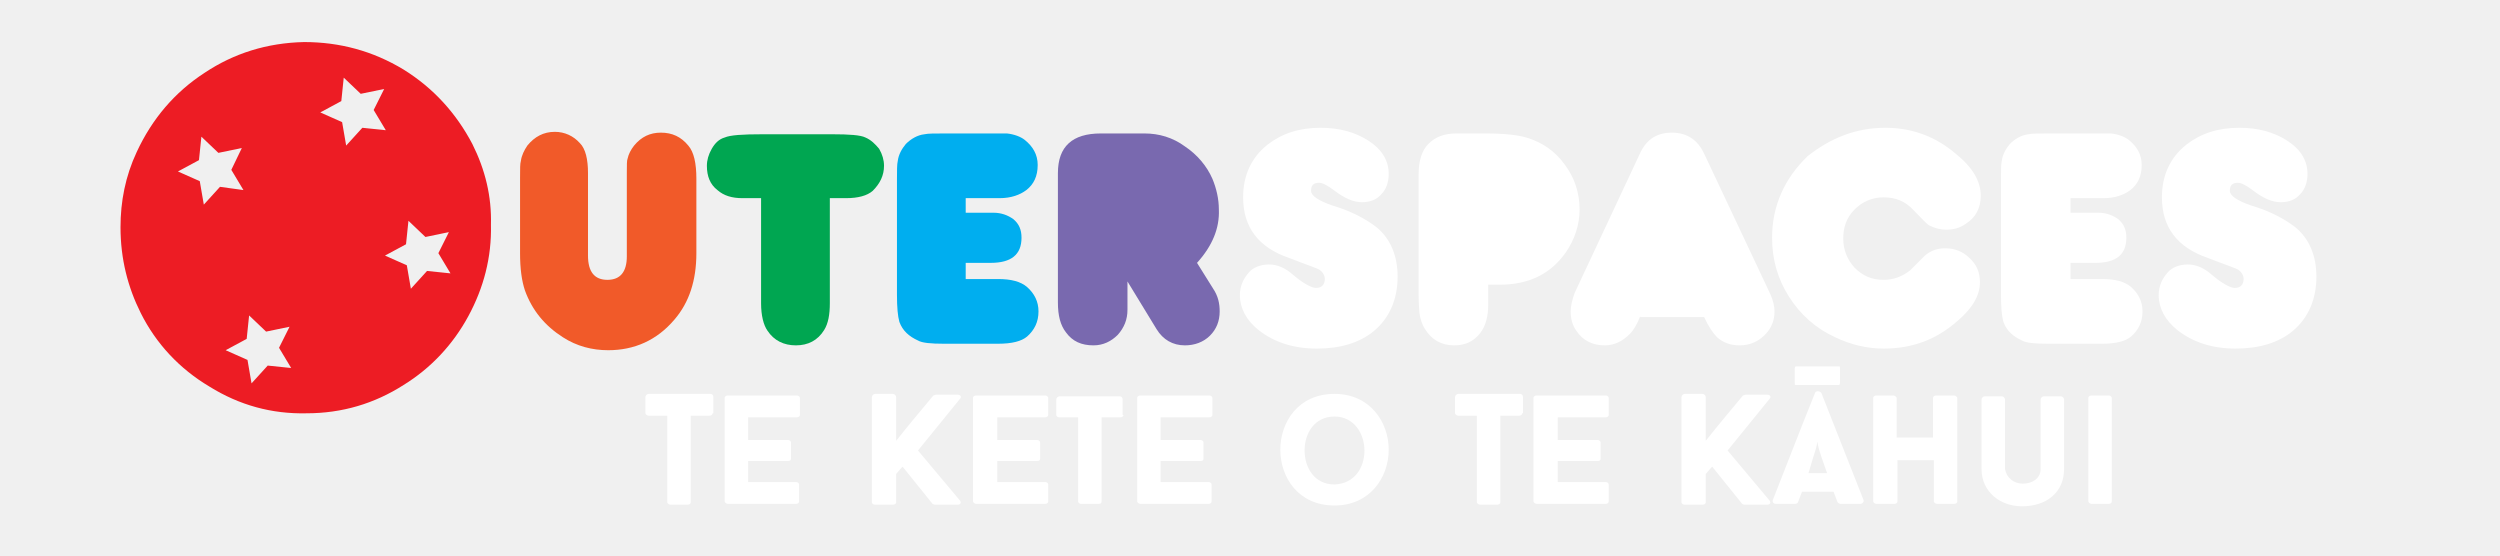
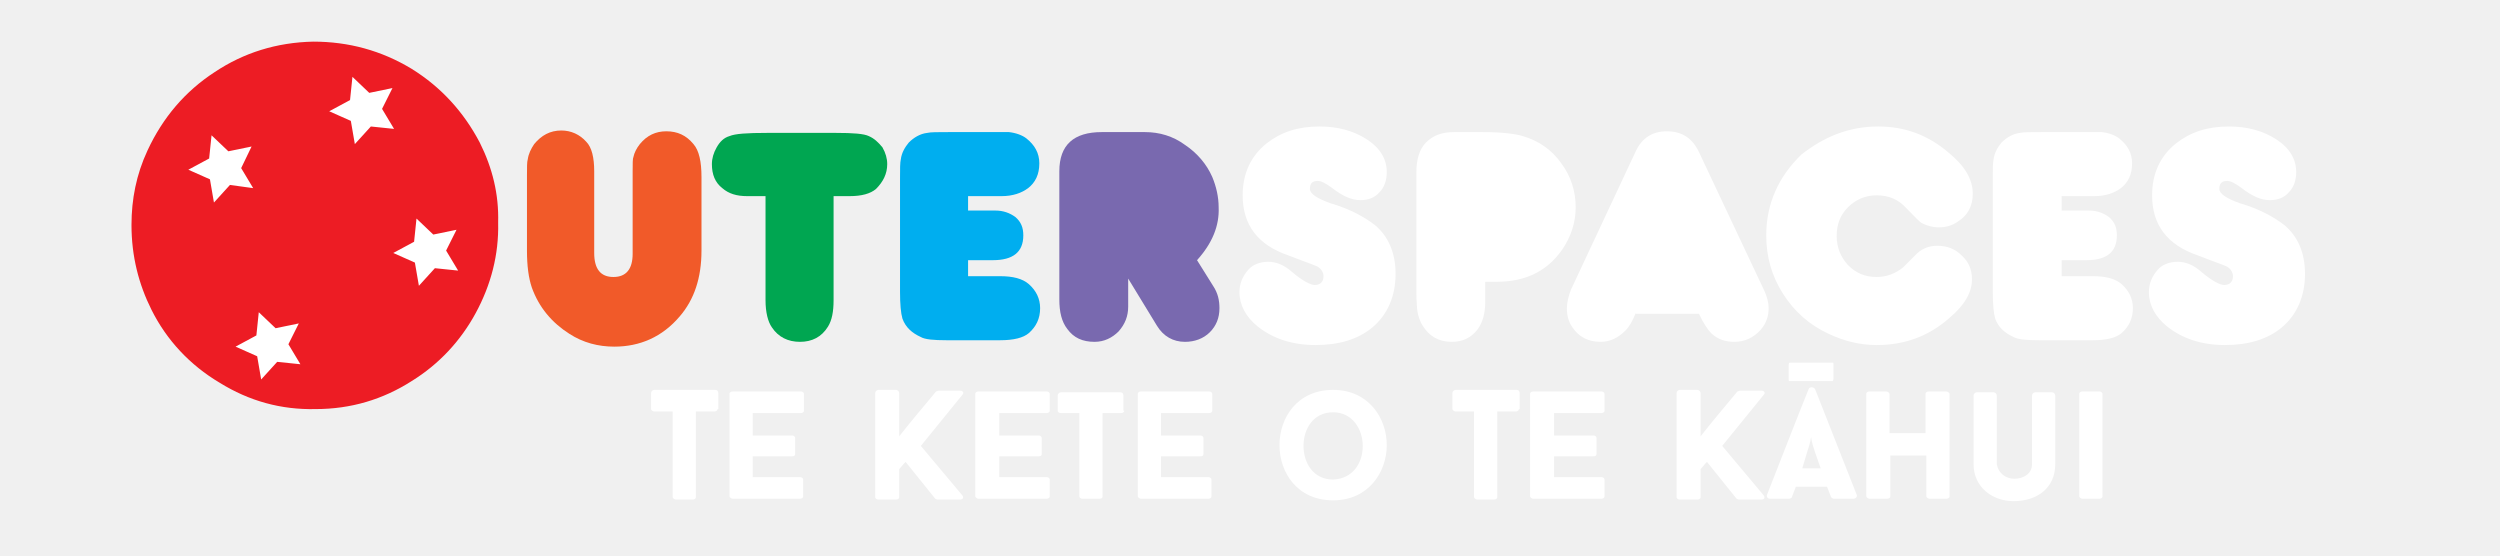
- <svg xmlns="http://www.w3.org/2000/svg" version="1.1" id="Layer_1" x="0px" y="0px" viewBox="0 0 309.1 68.7" style="enable-background:new 0 0 309.1 68.7;" xml:space="preserve">
-   <style type="text/css">
- 	.st0{opacity:0.99;fill:#FFFFFF;}
- 	.st1{fill:#FFFFFF;}
- 	.st2{fill:#F7941D;}
- 	.st3{fill:#00A651;}
- 	.st4{fill:#00AEEF;}
- 	.st5{fill:#7F53A2;}
- 	.st6{fill:#2E3192;}
- 	.st7{fill:#662D91;}
- 	.st8{fill:#F15A29;}
- 	.st9{fill:#7969AF;}
- 	.st10{fill:#ED1C24;}
- 	.st11{fill:#FFF200;}
- </style>
-   <path class="st8" d="M72.7,21.4v10.2c0,2,0.8,3,2.4,3c1.6,0,2.4-1,2.4-2.9V21.4c0-1,0-1.6,0.1-1.8c0.1-0.5,0.4-1.1,0.8-1.6  c0.9-1.1,2-1.6,3.3-1.6c1.4,0,2.5,0.5,3.4,1.6c0.7,0.8,1,2.2,1,4.1v9.2c0,3.4-0.9,6.1-2.7,8.2c-2.2,2.6-5,3.8-8.2,3.8  c-2,0-3.9-0.5-5.6-1.6c-2.2-1.4-3.8-3.3-4.7-5.8c-0.4-1.2-0.6-2.7-0.6-4.6V22c0-1.1,0-1.8,0.1-2.1c0.1-0.7,0.4-1.3,0.8-1.9  c0.9-1.1,2-1.7,3.4-1.7c1.2,0,2.3,0.5,3.1,1.4C72.4,18.4,72.7,19.7,72.7,21.4z" />
-   <path class="st3" d="M94.1,24.5h-2.3c-1.3,0-2.3-0.3-3.1-1c-0.9-0.7-1.3-1.7-1.3-3c0-0.7,0.2-1.4,0.6-2.1c0.4-0.7,0.9-1.2,1.6-1.4  c0.7-0.3,2.2-0.4,4.7-0.4h8.6c2.1,0,3.5,0.1,4.1,0.4c0.7,0.3,1.2,0.8,1.7,1.4c0.4,0.7,0.6,1.4,0.6,2.1c0,1.2-0.5,2.2-1.4,3.1  c-0.7,0.6-1.8,0.9-3.3,0.9h-2v13c0,1.4-0.2,2.5-0.7,3.3c-0.8,1.3-2,1.9-3.5,1.9c-1.5,0-2.7-0.6-3.5-1.8c-0.5-0.7-0.8-1.9-0.8-3.4  V24.5z" />
-   <path class="st4" d="M119.5,34.5h3.9c1.6,0,2.8,0.3,3.6,1c0.9,0.8,1.4,1.8,1.4,3c0,1.3-0.5,2.3-1.4,3.1c-0.7,0.6-1.9,0.9-3.6,0.9  h-6.7c-1.6,0-2.7-0.1-3.2-0.4c-1.1-0.5-1.9-1.2-2.3-2.3c-0.2-0.7-0.3-1.8-0.3-3.4V22.3c0-1.2,0-2,0.1-2.4c0.1-0.8,0.5-1.5,1-2.1  c0.6-0.6,1.4-1.1,2.3-1.2c0.4-0.1,1.3-0.1,2.7-0.1h5.1c1.4,0,2.2,0,2.4,0c0.9,0.1,1.7,0.4,2.2,0.8c1,0.8,1.6,1.8,1.6,3.1  c0,1.4-0.5,2.4-1.4,3.1c-0.8,0.6-1.9,1-3.3,1h-4.2v1.8h3.4c1,0,1.8,0.3,2.5,0.8c0.7,0.6,1,1.3,1,2.3c0,2.1-1.3,3.1-3.8,3.1h-3.1  V34.5z" />
-   <path class="st9" d="M148,32.5l2,3.2c0.6,0.9,0.8,1.8,0.8,2.8c0,1.2-0.4,2.2-1.2,3c-0.8,0.8-1.9,1.2-3.1,1.2c-1.5,0-2.7-0.7-3.5-2  l-3.6-5.9v3.5c0,1.2-0.4,2.2-1.2,3.1c-0.8,0.8-1.8,1.3-3,1.3c-1.5,0-2.6-0.5-3.4-1.6c-0.7-0.9-1-2.1-1-3.7v-16  c0-3.3,1.8-4.9,5.3-4.9h5.4c1.8,0,3.5,0.5,5,1.6c1.5,1,2.7,2.4,3.4,4c0.5,1.2,0.8,2.5,0.8,3.8C150.8,28.2,149.9,30.4,148,32.5z" />
-   <path class="st1" d="M156.9,32.7c1,0,2,0.4,3,1.3c1.3,1.1,2.3,1.6,2.8,1.6c0.7,0,1.1-0.4,1.1-1.1c0-0.4-0.2-0.8-0.6-1.1  c-0.2-0.2-1.5-0.6-3.8-1.5c-3.8-1.3-5.7-3.8-5.7-7.5c0-2.7,1-4.9,3-6.5c1.8-1.4,3.9-2.1,6.6-2.1c2.2,0,4.2,0.5,5.9,1.6  c1.7,1.1,2.5,2.5,2.5,4.1c0,1-0.3,1.9-0.9,2.5c-0.6,0.7-1.4,1-2.4,1c-1.1,0-2.2-0.5-3.5-1.5c-0.8-0.6-1.4-0.9-1.8-0.9  c-0.7,0-1,0.3-1,1c0,0.6,0.9,1.2,2.6,1.8c2.4,0.7,4.2,1.7,5.5,2.7c1.7,1.4,2.6,3.5,2.6,6.1c0,2.8-1,5.1-2.9,6.7  c-1.8,1.5-4.2,2.2-7.1,2.2c-2.9,0-5.3-0.8-7.2-2.3c-1.5-1.2-2.3-2.7-2.3-4.3c0-1.1,0.4-2,1.1-2.8C154.9,33.1,155.8,32.7,156.9,32.7z  " />
-   <path class="st1" d="M184,35.2v2.5c0,1.4-0.3,2.6-1,3.5c-0.8,1-1.8,1.5-3.2,1.5c-1.6,0-2.8-0.7-3.6-2c-0.4-0.6-0.6-1.3-0.7-2  c0-0.3-0.1-1-0.1-2.1V21.5c0-1.6,0.4-2.9,1.2-3.7c0.9-0.9,2-1.3,3.5-1.3h3.6c2.3,0,4,0.2,5,0.5c2,0.6,3.6,1.7,4.8,3.4  c1.2,1.6,1.8,3.5,1.8,5.5c0,1.9-0.6,3.7-1.7,5.3c-1.9,2.7-4.6,4-8.2,4H184z" />
-   <path class="st1" d="M202.8,39.1c-0.4,1-0.8,1.7-1.3,2.2c-0.9,0.9-1.9,1.4-3.1,1.4c-1.5,0-2.7-0.6-3.5-1.8c-0.5-0.7-0.7-1.5-0.7-2.4  c0-0.7,0.2-1.5,0.5-2.3l8.1-17.3c0.8-1.7,2.1-2.5,3.9-2.5c1.9,0,3.2,0.9,4,2.6l8.2,17.4c0.3,0.7,0.5,1.4,0.5,2.1c0,1-0.3,1.9-1,2.7  c-0.9,1-2,1.5-3.3,1.5c-1.1,0-2-0.3-2.8-1c-0.5-0.5-1.1-1.4-1.6-2.5H202.8z" />
-   <path class="st1" d="M233.1,15.8c3.2,0,6.1,1,8.7,3.2c2.1,1.7,3.1,3.4,3.1,5.2c0,1.5-0.6,2.7-1.9,3.5c-0.7,0.5-1.5,0.7-2.4,0.7  c-0.7,0-1.4-0.2-2-0.5c-0.3-0.1-0.9-0.8-2-1.9c-1-1.1-2.2-1.6-3.7-1.6c-1.4,0-2.6,0.5-3.6,1.5c-1,1-1.4,2.2-1.4,3.6  c0,1.4,0.5,2.6,1.4,3.6c1,1,2.1,1.5,3.6,1.5c1.2,0,2.3-0.4,3.3-1.2c0.6-0.6,1.2-1.2,1.8-1.8c0.7-0.6,1.5-0.9,2.5-0.9  c1.2,0,2.2,0.4,3,1.2c0.9,0.8,1.3,1.8,1.3,3c0,1.6-0.9,3.2-2.8,4.8c-2.6,2.3-5.6,3.4-9.1,3.4c-2.1,0-4.1-0.5-6-1.4  c-2.4-1.1-4.3-2.8-5.7-5c-1.4-2.2-2.1-4.6-2.1-7.3c0-3.9,1.5-7.3,4.4-10.1C226.3,17.1,229.4,15.8,233.1,15.8z" />
-   <path class="st1" d="M256,34.5h3.9c1.6,0,2.8,0.3,3.6,1c0.9,0.8,1.4,1.8,1.4,3c0,1.3-0.5,2.3-1.4,3.1c-0.7,0.6-1.9,0.9-3.6,0.9h-6.7  c-1.6,0-2.7-0.1-3.2-0.4c-1.1-0.5-1.9-1.2-2.3-2.3c-0.2-0.7-0.3-1.8-0.3-3.4V22.3c0-1.2,0-2,0.1-2.4c0.1-0.8,0.5-1.5,1-2.1  c0.6-0.6,1.4-1.1,2.3-1.2c0.4-0.1,1.3-0.1,2.7-0.1h5.1c1.4,0,2.2,0,2.4,0c0.9,0.1,1.7,0.4,2.2,0.8c1,0.8,1.6,1.8,1.6,3.1  c0,1.4-0.5,2.4-1.4,3.1c-0.8,0.6-1.9,1-3.3,1H256v1.8h3.4c1,0,1.8,0.3,2.5,0.8c0.7,0.6,1,1.3,1,2.3c0,2.1-1.3,3.1-3.8,3.1H256V34.5z  " />
-   <path class="st1" d="M270.5,32.7c1,0,2,0.4,3,1.3c1.3,1.1,2.3,1.6,2.8,1.6c0.7,0,1.1-0.4,1.1-1.1c0-0.4-0.2-0.8-0.6-1.1  c-0.2-0.2-1.5-0.6-3.8-1.5c-3.8-1.3-5.7-3.8-5.7-7.5c0-2.7,1-4.9,3-6.5c1.8-1.4,3.9-2.1,6.6-2.1c2.2,0,4.2,0.5,5.9,1.6  c1.7,1.1,2.5,2.5,2.5,4.1c0,1-0.3,1.9-0.9,2.5c-0.6,0.7-1.4,1-2.4,1c-1.1,0-2.2-0.5-3.5-1.5c-0.8-0.6-1.4-0.9-1.8-0.9  c-0.7,0-1,0.3-1,1c0,0.6,0.9,1.2,2.6,1.8c2.4,0.7,4.2,1.7,5.5,2.7c1.7,1.4,2.6,3.5,2.6,6.1c0,2.8-1,5.1-2.9,6.7  c-1.8,1.5-4.2,2.2-7.1,2.2c-2.9,0-5.3-0.8-7.2-2.3c-1.5-1.2-2.3-2.7-2.3-4.3c0-1.1,0.4-2,1.1-2.8C268.5,33.1,269.4,32.7,270.5,32.7z  " />
-   <path class="st10" d="M58.4,17.8c-2-3.8-4.8-6.9-8.5-9.2C46.1,6.3,42,5.2,37.6,5.2C33,5.3,28.9,6.6,25.3,9c-3.7,2.4-6.5,5.7-8.4,9.8  c-1.4,3-2,6.1-2,9.3c0,3.9,0.9,7.4,2.5,10.6c1.9,3.8,4.8,6.9,8.5,9.1c3.7,2.3,7.7,3.4,12,3.3c4.4,0,8.4-1.2,12-3.5  c3.4-2.1,6.1-5,8-8.5c1.9-3.5,2.9-7.3,2.8-11.3C60.8,24.3,60,21,58.4,17.8z M25.2,25.3l-0.5-2.9L22,21.2l2.6-1.4l0.3-2.9l2.1,2  l2.9-0.6L28.6,21l1.5,2.5l-2.9-0.4L25.2,25.3z M33.1,45.2l-2,2.2l-0.5-2.9l-2.7-1.2l2.6-1.4l0.3-2.9l2.1,2l2.9-0.6l-1.3,2.6l1.5,2.5  L33.1,45.2z M44.8,15.8l-2,2.2l-0.5-2.9l-2.7-1.2l2.6-1.4l0.3-2.9l2.1,2l2.9-0.6l-1.3,2.6l1.5,2.5L44.8,15.8z M52.8,33.5l-2,2.2  l-0.5-2.9l-2.7-1.2l2.6-1.4l0.3-2.9l2.1,2l2.9-0.6l-1.3,2.6l1.5,2.5L52.8,33.5z" />
-   <g>
-     <g>
-       <path class="st1" d="M88.1,51.1c0,0.2-0.2,0.3-0.4,0.3h-2.3v10.7c0,0.2-0.2,0.3-0.4,0.3h-2.1c-0.2,0-0.4-0.2-0.4-0.3V51.4h-2.3    c-0.2,0-0.4-0.2-0.4-0.3v-2c0-0.2,0.2-0.4,0.4-0.4h7.6c0.3,0,0.4,0.2,0.4,0.4V51.1z" />
-       <path class="st1" d="M92.5,51.7v2.7h4.9c0.3,0,0.4,0.2,0.4,0.3v2c0,0.2-0.1,0.3-0.4,0.3h-4.9v2.6h5.9c0.3,0,0.4,0.2,0.4,0.3v2.1    c0,0.2-0.2,0.3-0.4,0.3H90c-0.2,0-0.4-0.2-0.4-0.3V49.2c0-0.2,0.2-0.3,0.4-0.3h8.5c0.3,0,0.4,0.2,0.4,0.3v2.1    c0,0.2-0.2,0.3-0.4,0.3H92.5z" />
-       <path class="st1" d="M113.5,55.7l5.2,6.2c0.2,0.3,0,0.5-0.3,0.5h-2.8c-0.1,0-0.3-0.1-0.3-0.1l-3.7-4.6l-0.2,0.2v0    c-0.2,0.2-0.4,0.5-0.6,0.7v3.5c0,0.2-0.2,0.3-0.4,0.3h-2.2c-0.3,0-0.4-0.2-0.4-0.3v-13c0-0.2,0.2-0.4,0.4-0.4h2.2    c0.2,0,0.4,0.2,0.4,0.4v5.4c1.5-1.9,3.1-3.8,4.6-5.6c0,0,0.3-0.1,0.3-0.1h2.7c0.4,0,0.5,0.3,0.3,0.5L113.5,55.7z" />
-       <path class="st1" d="M123.3,51.7v2.7h4.9c0.3,0,0.4,0.2,0.4,0.3v2c0,0.2-0.1,0.3-0.4,0.3h-4.9v2.6h5.9c0.3,0,0.4,0.2,0.4,0.3v2.1    c0,0.2-0.2,0.3-0.4,0.3h-8.5c-0.2,0-0.4-0.2-0.4-0.3V49.2c0-0.2,0.2-0.3,0.4-0.3h8.5c0.3,0,0.4,0.2,0.4,0.3v2.1    c0,0.2-0.2,0.3-0.4,0.3H123.3z" />
-       <path class="st1" d="M138.9,51.3c0,0.2-0.2,0.3-0.4,0.3h-2.3v10.4c0,0.2-0.1,0.3-0.4,0.3h-2.1c-0.3,0-0.4-0.2-0.4-0.3V51.6h-2.3    c-0.2,0-0.4-0.1-0.4-0.3v-1.9c0-0.2,0.2-0.4,0.4-0.4h7.4c0.3,0,0.4,0.2,0.4,0.4V51.3z" />
-       <path class="st1" d="M143.5,51.7v2.7h4.9c0.3,0,0.4,0.2,0.4,0.3v2c0,0.2-0.1,0.3-0.4,0.3h-4.9v2.6h5.9c0.3,0,0.4,0.2,0.4,0.3v2.1    c0,0.2-0.2,0.3-0.4,0.3H141c-0.2,0-0.4-0.2-0.4-0.3V49.2c0-0.2,0.2-0.3,0.4-0.3h8.5c0.3,0,0.4,0.2,0.4,0.3v2.1    c0,0.2-0.2,0.3-0.4,0.3H143.5z" />
-       <path class="st1" d="M171.7,55.6c0,3.4-2.3,6.9-6.7,6.9c-4.5,0-6.7-3.5-6.7-6.9s2.2-6.9,6.7-6.9C169.4,48.7,171.7,52.2,171.7,55.6    z M168.7,55.7c0-2.1-1.3-4.2-3.7-4.2c-2.5,0-3.7,2.1-3.7,4.2c0,2.1,1.2,4.2,3.7,4.2C167.5,59.8,168.7,57.8,168.7,55.7z" />
-       <path class="st1" d="M188.2,51.1c0,0.2-0.2,0.3-0.4,0.3h-2.3v10.7c0,0.2-0.2,0.3-0.4,0.3h-2.1c-0.2,0-0.4-0.2-0.4-0.3V51.4h-2.3    c-0.2,0-0.4-0.2-0.4-0.3v-2c0-0.2,0.2-0.4,0.4-0.4h7.6c0.3,0,0.4,0.2,0.4,0.4V51.1z" />
-       <path class="st1" d="M192.6,51.7v2.7h4.9c0.3,0,0.4,0.2,0.4,0.3v2c0,0.2-0.1,0.3-0.4,0.3h-4.9v2.6h5.9c0.3,0,0.4,0.2,0.4,0.3v2.1    c0,0.2-0.2,0.3-0.4,0.3h-8.5c-0.2,0-0.4-0.2-0.4-0.3V49.2c0-0.2,0.2-0.3,0.4-0.3h8.5c0.3,0,0.4,0.2,0.4,0.3v2.1    c0,0.2-0.2,0.3-0.4,0.3H192.6z" />
-       <path class="st1" d="M213.6,55.7l5.2,6.2c0.2,0.3,0,0.5-0.3,0.5h-2.8c-0.1,0-0.3-0.1-0.3-0.1l-3.7-4.6l-0.2,0.2v0    c-0.2,0.2-0.4,0.5-0.6,0.7v3.5c0,0.2-0.2,0.3-0.4,0.3h-2.2c-0.3,0-0.4-0.2-0.4-0.3v-13c0-0.2,0.2-0.4,0.4-0.4h2.2    c0.2,0,0.4,0.2,0.4,0.4v5.4c1.5-1.9,3.1-3.8,4.6-5.6c0,0,0.3-0.1,0.3-0.1h2.7c0.4,0,0.5,0.3,0.3,0.5L213.6,55.7z" />
-       <path class="st1" d="M226.7,60.8h-3.9l-0.5,1.3v0c0,0.1-0.2,0.2-0.4,0.2h-2.3c-0.3,0-0.5-0.2-0.4-0.5c1.7-4.3,3.5-9,5.2-13.2    c0.1-0.3,0.6-0.3,0.8,0l5.2,13.2c0.1,0.2-0.1,0.5-0.4,0.5h-2.4c-0.2,0-0.3-0.1-0.4-0.2v0L226.7,60.8z M223.6,58.5h2.3l-0.7-2    c-0.2-0.6-0.4-1.2-0.5-1.9c-0.1,0.7-0.3,1.3-0.5,1.9L223.6,58.5z" />
-       <path class="st1" d="M241.6,48.9c0.2,0,0.4,0.2,0.4,0.3v12.8c0,0.2-0.2,0.3-0.4,0.3h-2.1c-0.2,0-0.4-0.2-0.4-0.3v-5.1h-4.5v5.1    c0,0.2-0.2,0.3-0.4,0.3H232c-0.2,0-0.4-0.2-0.4-0.3V49.2c0-0.2,0.2-0.3,0.4-0.3h2.1c0.2,0,0.4,0.2,0.4,0.3v4.9h4.5v-4.9    c0-0.2,0.2-0.3,0.4-0.3H241.6z" />
-       <path class="st1" d="M245,58v-8.6c0-0.2,0.2-0.4,0.4-0.4h2.1c0.2,0,0.4,0.2,0.4,0.4v8.6c0.2,1.1,1.1,1.8,2.2,1.8    c1.1,0,2.2-0.6,2.2-1.8v-8.6c0-0.2,0.2-0.4,0.4-0.4h2.1c0.2,0,0.4,0.2,0.4,0.4V58c0,2.9-2.2,4.6-5.2,4.6    C247.3,62.6,245,60.8,245,58z" />
-       <path class="st1" d="M258.2,49.2c0-0.2,0.2-0.3,0.4-0.3h2.1c0.3,0,0.4,0.2,0.4,0.3v12.8c0,0.2-0.2,0.3-0.4,0.3h-2.1    c-0.2,0-0.4-0.2-0.4-0.3V49.2z" />
+ <svg xmlns="http://www.w3.org/2000/svg" style="isolation:isolate" viewBox="0 0 309.1 68.7" width="309.1" height="68.7">
+   <path d=" M 18.257 27.73 C 18.257 16.37 27.569 7.147 39.038 7.147 C 50.508 7.147 59.819 16.37 59.819 27.73 C 59.819 39.09 50.508 48.313 39.038 48.313 C 27.569 48.313 18.257 39.09 18.257 27.73 Z " fill="rgb(255,255,255)" />
+   <path d=" M 73.468 21.182 L 73.468 31.278 C 73.468 33.258 74.26 34.247 75.844 34.247 C 77.428 34.247 78.22 33.258 78.22 31.377 L 78.22 21.182 C 78.22 20.192 78.22 19.598 78.319 19.4 C 78.418 18.905 78.714 18.311 79.11 17.817 C 80.001 16.728 81.09 16.233 82.377 16.233 C 83.762 16.233 84.851 16.728 85.742 17.817 C 86.435 18.608 86.732 19.994 86.732 21.875 L 86.732 30.981 C 86.732 34.346 85.841 37.019 84.059 39.098 C 81.882 41.671 79.11 42.859 75.943 42.859 C 73.963 42.859 72.083 42.364 70.4 41.275 C 68.222 39.889 66.639 38.009 65.748 35.534 C 65.352 34.346 65.154 32.862 65.154 30.981 L 65.154 21.776 C 65.154 20.687 65.154 19.994 65.253 19.697 C 65.352 19.004 65.649 18.41 66.045 17.817 C 66.936 16.728 68.024 16.134 69.41 16.134 C 70.598 16.134 71.687 16.629 72.479 17.52 C 73.172 18.213 73.468 19.499 73.468 21.182 Z " fill="rgb(241,90,41)" />
+   <path d=" M 94.65 24.25 L 92.374 24.25 C 91.087 24.25 90.097 23.953 89.305 23.261 C 88.415 22.568 88.019 21.578 88.019 20.291 C 88.019 19.598 88.217 18.905 88.613 18.213 C 89.008 17.52 89.503 17.025 90.196 16.827 C 90.889 16.53 92.374 16.431 94.848 16.431 L 103.361 16.431 C 105.439 16.431 106.825 16.53 107.419 16.827 C 108.112 17.124 108.607 17.619 109.102 18.213 C 109.498 18.905 109.696 19.598 109.696 20.291 C 109.696 21.479 109.201 22.469 108.31 23.36 C 107.617 23.953 106.528 24.25 105.043 24.25 L 103.064 24.25 L 103.064 37.118 C 103.064 38.504 102.866 39.592 102.371 40.384 C 101.579 41.671 100.391 42.265 98.907 42.265 C 97.422 42.265 96.234 41.671 95.442 40.483 C 94.947 39.79 94.65 38.603 94.65 37.118 L 94.65 24.25 L 94.65 24.25 Z " fill="rgb(0,166,81)" />
+   <path d=" M 119.792 34.148 L 123.652 34.148 C 125.236 34.148 126.423 34.445 127.215 35.138 C 128.106 35.93 128.601 36.92 128.601 38.108 C 128.601 39.394 128.106 40.384 127.215 41.176 C 126.522 41.77 125.335 42.067 123.652 42.067 L 117.02 42.067 C 115.436 42.067 114.348 41.968 113.853 41.671 C 112.764 41.176 111.972 40.483 111.576 39.394 C 111.378 38.702 111.279 37.613 111.279 36.029 L 111.279 22.073 C 111.279 20.885 111.279 20.093 111.378 19.697 C 111.477 18.905 111.873 18.213 112.368 17.619 C 112.962 17.025 113.754 16.53 114.645 16.431 C 115.041 16.332 115.931 16.332 117.317 16.332 L 122.365 16.332 C 123.751 16.332 124.543 16.332 124.741 16.332 C 125.631 16.431 126.423 16.728 126.918 17.124 C 127.908 17.916 128.502 18.905 128.502 20.192 C 128.502 21.578 128.007 22.568 127.116 23.261 C 126.324 23.854 125.236 24.25 123.85 24.25 L 119.693 24.25 L 119.693 26.032 L 123.058 26.032 C 124.048 26.032 124.84 26.329 125.532 26.824 C 126.225 27.418 126.522 28.111 126.522 29.1 C 126.522 31.179 125.236 32.169 122.761 32.169 L 119.693 32.169 L 119.693 34.148 L 119.792 34.148 Z " fill="rgb(0,174,239)" />
+   <path d=" M 148.001 32.169 L 149.981 35.336 C 150.575 36.227 150.773 37.118 150.773 38.108 C 150.773 39.295 150.377 40.285 149.585 41.077 C 148.793 41.869 147.704 42.265 146.516 42.265 C 145.032 42.265 143.844 41.572 143.052 40.285 L 139.489 34.445 L 139.489 37.91 C 139.489 39.098 139.093 40.087 138.301 40.978 C 137.509 41.77 136.519 42.265 135.332 42.265 C 133.847 42.265 132.758 41.77 131.966 40.681 C 131.273 39.79 130.976 38.603 130.976 37.019 L 130.976 21.182 C 130.976 17.916 132.758 16.332 136.222 16.332 L 141.567 16.332 C 143.349 16.332 145.032 16.827 146.516 17.916 C 148.001 18.905 149.189 20.291 149.882 21.875 C 150.377 23.063 150.674 24.349 150.674 25.636 C 150.773 27.913 149.882 30.09 148.001 32.169 Z " fill="rgb(121,105,175)" />
+   <path d=" M 156.811 32.367 C 157.8 32.367 158.79 32.763 159.78 33.654 C 161.067 34.742 162.057 35.237 162.551 35.237 C 163.244 35.237 163.64 34.841 163.64 34.148 C 163.64 33.753 163.442 33.357 163.046 33.06 C 162.848 32.862 161.562 32.466 159.285 31.575 C 155.524 30.288 153.643 27.814 153.643 24.151 C 153.643 21.479 154.633 19.301 156.613 17.718 C 158.394 16.332 160.473 15.639 163.145 15.639 C 165.323 15.639 167.303 16.134 168.985 17.223 C 170.668 18.311 171.46 19.697 171.46 21.281 C 171.46 22.271 171.163 23.162 170.569 23.755 C 169.975 24.448 169.183 24.745 168.193 24.745 C 167.105 24.745 166.016 24.25 164.729 23.261 C 163.937 22.667 163.343 22.37 162.947 22.37 C 162.254 22.37 161.958 22.667 161.958 23.36 C 161.958 23.953 162.848 24.547 164.531 25.141 C 166.907 25.834 168.688 26.824 169.975 27.814 C 171.658 29.199 172.549 31.278 172.549 33.852 C 172.549 36.623 171.559 38.9 169.678 40.483 C 167.896 41.968 165.521 42.661 162.65 42.661 C 159.78 42.661 157.404 41.869 155.524 40.384 C 154.039 39.197 153.247 37.712 153.247 36.128 C 153.247 35.039 153.643 34.148 154.336 33.357 C 154.831 32.763 155.722 32.367 156.811 32.367 Z " fill="rgb(255,255,255)" />
+   <path d=" M 183.634 34.841 L 183.634 37.316 C 183.634 38.702 183.337 39.889 182.645 40.78 C 181.853 41.77 180.863 42.265 179.477 42.265 C 177.893 42.265 176.706 41.572 175.914 40.285 C 175.518 39.691 175.32 38.999 175.221 38.306 C 175.221 38.009 175.122 37.316 175.122 36.227 L 175.122 21.281 C 175.122 19.697 175.518 18.41 176.31 17.619 C 177.201 16.728 178.289 16.332 179.774 16.332 L 183.337 16.332 C 185.614 16.332 187.297 16.53 188.287 16.827 C 190.266 17.421 191.85 18.509 193.038 20.192 C 194.225 21.776 194.819 23.656 194.819 25.636 C 194.819 27.517 194.225 29.298 193.137 30.882 C 191.256 33.555 188.583 34.841 185.02 34.841 L 183.634 34.841 Z " fill="rgb(255,255,255)" />
+   <path d=" M 202.243 38.702 C 201.847 39.691 201.451 40.384 200.956 40.879 C 200.065 41.77 199.075 42.265 197.888 42.265 C 196.403 42.265 195.215 41.671 194.423 40.483 C 193.928 39.79 193.73 38.999 193.73 38.108 C 193.73 37.415 193.928 36.623 194.225 35.831 L 202.243 18.707 C 203.035 17.025 204.321 16.233 206.103 16.233 C 207.984 16.233 209.27 17.124 210.062 18.806 L 218.179 36.029 C 218.476 36.722 218.674 37.415 218.674 38.108 C 218.674 39.098 218.377 39.988 217.684 40.78 C 216.793 41.77 215.704 42.265 214.418 42.265 C 213.329 42.265 212.438 41.968 211.646 41.275 C 211.151 40.78 210.557 39.889 210.062 38.801 L 202.243 38.801 L 202.243 38.702 Z " fill="rgb(255,255,255)" />
+   <path d=" M 232.234 15.639 C 235.401 15.639 238.272 16.629 240.845 18.806 C 242.924 20.489 243.914 22.172 243.914 23.953 C 243.914 25.438 243.32 26.626 242.033 27.418 C 241.34 27.913 240.549 28.111 239.658 28.111 C 238.965 28.111 238.272 27.913 237.678 27.616 C 237.381 27.517 236.787 26.824 235.698 25.735 C 234.709 24.646 233.521 24.151 232.036 24.151 C 230.65 24.151 229.463 24.646 228.473 25.636 C 227.483 26.626 227.087 27.814 227.087 29.199 C 227.087 30.585 227.582 31.773 228.473 32.763 C 229.463 33.753 230.551 34.247 232.036 34.247 C 233.224 34.247 234.313 33.852 235.303 33.06 C 235.896 32.466 236.49 31.872 237.084 31.278 C 237.777 30.684 238.569 30.387 239.559 30.387 C 240.746 30.387 241.736 30.783 242.528 31.575 C 243.419 32.367 243.815 33.357 243.815 34.544 C 243.815 36.128 242.924 37.712 241.043 39.295 C 238.47 41.572 235.5 42.661 232.036 42.661 C 229.958 42.661 227.978 42.166 226.097 41.275 C 223.722 40.186 221.841 38.504 220.455 36.326 C 219.07 34.148 218.377 31.773 218.377 29.1 C 218.377 25.24 219.861 21.875 222.732 19.103 C 225.503 16.926 228.572 15.639 232.234 15.639 Z " fill="rgb(255,255,255)" />
+   <path d=" M 254.901 34.148 L 258.761 34.148 C 260.345 34.148 261.532 34.445 262.324 35.138 C 263.215 35.93 263.71 36.92 263.71 38.108 C 263.71 39.394 263.215 40.384 262.324 41.176 C 261.631 41.77 260.444 42.067 258.761 42.067 L 252.129 42.067 C 250.546 42.067 249.457 41.968 248.962 41.671 C 247.873 41.176 247.081 40.483 246.685 39.394 C 246.487 38.702 246.388 37.613 246.388 36.029 L 246.388 22.073 C 246.388 20.885 246.388 20.093 246.487 19.697 C 246.586 18.905 246.982 18.213 247.477 17.619 C 248.071 17.025 248.863 16.53 249.754 16.431 C 250.15 16.332 251.041 16.332 252.426 16.332 L 257.474 16.332 C 258.86 16.332 259.652 16.332 259.85 16.332 C 260.741 16.431 261.532 16.728 262.027 17.124 C 263.017 17.916 263.611 18.905 263.611 20.192 C 263.611 21.578 263.116 22.568 262.225 23.261 C 261.434 23.854 260.345 24.25 258.959 24.25 L 254.901 24.25 L 254.901 26.032 L 258.266 26.032 C 259.256 26.032 260.048 26.329 260.741 26.824 C 261.434 27.418 261.73 28.111 261.73 29.1 C 261.73 31.179 260.444 32.169 257.969 32.169 L 254.901 32.169 L 254.901 34.148 Z " fill="rgb(255,255,255)" />
+   <path d=" M 269.253 32.367 C 270.243 32.367 271.233 32.763 272.222 33.654 C 273.509 34.742 274.499 35.237 274.994 35.237 C 275.687 35.237 276.083 34.841 276.083 34.148 C 276.083 33.753 275.885 33.357 275.489 33.06 C 275.291 32.862 274.004 32.466 271.728 31.575 C 267.966 30.288 266.086 27.814 266.086 24.151 C 266.086 21.479 267.075 19.301 269.055 17.718 C 270.837 16.332 272.915 15.639 275.588 15.639 C 277.765 15.639 279.745 16.134 281.428 17.223 C 283.11 18.311 283.902 19.697 283.902 21.281 C 283.902 22.271 283.605 23.162 283.011 23.755 C 282.418 24.448 281.626 24.745 280.636 24.745 C 279.547 24.745 278.458 24.25 277.172 23.261 C 276.38 22.667 275.786 22.37 275.39 22.37 C 274.697 22.37 274.4 22.667 274.4 23.36 C 274.4 23.953 275.291 24.547 276.974 25.141 C 279.349 25.834 281.131 26.824 282.418 27.814 C 284.1 29.199 284.991 31.278 284.991 33.852 C 284.991 36.623 284.001 38.9 282.121 40.483 C 280.339 41.968 277.963 42.661 275.093 42.661 C 272.222 42.661 269.847 41.869 267.966 40.384 C 266.482 39.197 265.69 37.712 265.69 36.128 C 265.69 35.039 266.086 34.148 266.778 33.357 C 267.273 32.763 268.164 32.367 269.253 32.367 Z " fill="rgb(255,255,255)" />
+   <path d=" M 59.314 17.619 C 57.335 13.857 54.563 10.789 50.901 8.512 C 47.139 6.236 43.081 5.147 38.726 5.147 C 34.173 5.246 30.115 6.533 26.551 8.908 C 22.889 11.284 20.118 14.55 18.237 18.608 C 16.851 21.578 16.257 24.646 16.257 27.814 C 16.257 31.674 17.148 35.138 18.732 38.306 C 20.613 42.067 23.483 45.135 27.145 47.313 C 30.808 49.59 34.767 50.678 39.023 50.579 C 43.378 50.579 47.337 49.392 50.901 47.115 C 54.266 45.036 56.939 42.166 58.819 38.702 C 60.7 35.237 61.69 31.476 61.591 27.517 C 61.69 24.052 60.898 20.786 59.314 17.619 Z  M 26.452 25.042 L 25.958 22.172 L 23.285 20.984 L 25.859 19.598 L 26.155 16.728 L 28.234 18.707 L 31.105 18.114 L 29.818 20.786 L 31.303 23.261 L 28.432 22.865 L 26.452 25.042 Z  M 34.272 44.739 L 32.292 46.917 L 31.797 44.047 L 29.125 42.859 L 31.698 41.473 L 31.995 38.603 L 34.074 40.582 L 36.944 39.988 L 35.658 42.562 L 37.142 45.036 L 34.272 44.739 Z  M 45.853 15.639 L 43.873 17.817 L 43.378 14.946 L 40.706 13.758 L 43.279 12.373 L 43.576 9.502 L 45.655 11.482 L 48.525 10.888 L 47.238 13.461 L 48.723 15.936 L 45.853 15.639 Z  M 53.771 33.159 L 51.792 35.336 L 51.297 32.466 L 48.624 31.278 L 51.198 29.892 L 51.495 27.022 L 53.573 29.001 L 56.444 28.408 L 55.157 30.981 L 56.642 33.456 L 53.771 33.159 Z " fill="rgb(237,28,36)" />
+   <g id="null">
+     <g id="null">
+       <path d=" M 88.712 50.579 C 88.712 50.777 88.514 50.876 88.316 50.876 L 86.039 50.876 L 86.039 61.467 C 86.039 61.665 85.841 61.764 85.643 61.764 L 83.565 61.764 C 83.367 61.764 83.169 61.566 83.169 61.467 L 83.169 50.876 L 80.892 50.876 C 80.694 50.876 80.496 50.678 80.496 50.579 L 80.496 48.6 C 80.496 48.402 80.694 48.204 80.892 48.204 L 88.415 48.204 C 88.712 48.204 88.811 48.402 88.811 48.6 L 88.811 50.579 L 88.712 50.579 Z " fill="rgb(255,255,255)" />
+       <path d=" M 93.067 51.173 L 93.067 53.846 L 97.917 53.846 C 98.214 53.846 98.313 54.044 98.313 54.143 L 98.313 56.122 C 98.313 56.32 98.214 56.419 97.917 56.419 L 93.067 56.419 L 93.067 58.993 L 98.907 58.993 C 99.204 58.993 99.303 59.191 99.303 59.29 L 99.303 61.368 C 99.303 61.566 99.105 61.665 98.907 61.665 L 90.592 61.665 C 90.394 61.665 90.196 61.467 90.196 61.368 L 90.196 48.699 C 90.196 48.501 90.394 48.402 90.592 48.402 L 99.006 48.402 C 99.303 48.402 99.401 48.6 99.401 48.699 L 99.401 50.777 C 99.401 50.975 99.204 51.074 99.006 51.074 L 93.067 51.074 L 93.067 51.173 Z " fill="rgb(255,255,255)" />
+       <path d=" M 113.853 55.132 L 119 61.269 C 119.198 61.566 119 61.764 118.703 61.764 L 115.931 61.764 C 115.832 61.764 115.634 61.665 115.634 61.665 L 111.972 57.112 L 111.774 57.31 L 111.774 57.31 C 111.576 57.508 111.378 57.805 111.18 58.003 L 111.18 61.467 C 111.18 61.665 110.982 61.764 110.784 61.764 L 108.607 61.764 C 108.31 61.764 108.211 61.566 108.211 61.467 L 108.211 48.6 C 108.211 48.402 108.409 48.204 108.607 48.204 L 110.784 48.204 C 110.982 48.204 111.18 48.402 111.18 48.6 L 111.18 53.945 C 112.665 52.064 114.249 50.183 115.733 48.402 C 115.733 48.402 116.03 48.303 116.03 48.303 L 118.703 48.303 C 119.099 48.303 119.198 48.6 119 48.798 L 113.853 55.132 Z " fill="rgb(255,255,255)" />
+       <path d=" M 123.553 51.173 L 123.553 53.846 L 128.403 53.846 C 128.7 53.846 128.799 54.044 128.799 54.143 L 128.799 56.122 C 128.799 56.32 128.7 56.419 128.403 56.419 L 123.553 56.419 L 123.553 58.993 L 129.393 58.993 C 129.69 58.993 129.789 59.191 129.789 59.29 L 129.789 61.368 C 129.789 61.566 129.591 61.665 129.393 61.665 L 120.979 61.665 C 120.781 61.665 120.583 61.467 120.583 61.368 L 120.583 48.699 C 120.583 48.501 120.781 48.402 120.979 48.402 L 129.393 48.402 C 129.69 48.402 129.789 48.6 129.789 48.699 L 129.789 50.777 C 129.789 50.975 129.591 51.074 129.393 51.074 L 123.553 51.074 L 123.553 51.173 Z " fill="rgb(255,255,255)" />
+       <path d=" M 138.994 50.777 C 138.994 50.975 138.796 51.074 138.598 51.074 L 136.321 51.074 L 136.321 61.368 C 136.321 61.566 136.222 61.665 135.926 61.665 L 133.847 61.665 C 133.55 61.665 133.451 61.467 133.451 61.368 L 133.451 51.074 L 131.174 51.074 C 130.976 51.074 130.778 50.975 130.778 50.777 L 130.778 48.897 C 130.778 48.699 130.976 48.501 131.174 48.501 L 138.499 48.501 C 138.796 48.501 138.895 48.699 138.895 48.897 L 138.895 50.777 L 138.994 50.777 Z " fill="rgb(255,255,255)" />
+       <path d=" M 143.547 51.173 L 143.547 53.846 L 148.397 53.846 C 148.694 53.846 148.793 54.044 148.793 54.143 L 148.793 56.122 C 148.793 56.32 148.694 56.419 148.397 56.419 L 143.547 56.419 L 143.547 58.993 L 149.387 58.993 C 149.684 58.993 149.783 59.191 149.783 59.29 L 149.783 61.368 C 149.783 61.566 149.585 61.665 149.387 61.665 L 141.073 61.665 C 140.875 61.665 140.677 61.467 140.677 61.368 L 140.677 48.699 C 140.677 48.501 140.875 48.402 141.073 48.402 L 149.486 48.402 C 149.783 48.402 149.882 48.6 149.882 48.699 L 149.882 50.777 C 149.882 50.975 149.684 51.074 149.486 51.074 L 143.547 51.074 L 143.547 51.173 Z " fill="rgb(255,255,255)" />
+       <path d=" M 171.46 55.033 C 171.46 58.399 169.183 61.863 164.828 61.863 C 160.374 61.863 158.196 58.399 158.196 55.033 C 158.196 51.668 160.374 48.204 164.828 48.204 C 169.183 48.204 171.46 51.668 171.46 55.033 Z  M 168.49 55.132 C 168.49 53.054 167.204 50.975 164.828 50.975 C 162.353 50.975 161.166 53.054 161.166 55.132 C 161.166 57.211 162.353 59.29 164.828 59.29 C 167.303 59.191 168.49 57.211 168.49 55.132 Z " fill="rgb(255,255,255)" />
+       <path d=" M 187.792 50.579 C 187.792 50.777 187.594 50.876 187.396 50.876 L 185.119 50.876 L 185.119 61.467 C 185.119 61.665 184.921 61.764 184.723 61.764 L 182.645 61.764 C 182.447 61.764 182.249 61.566 182.249 61.467 L 182.249 50.876 L 179.972 50.876 C 179.774 50.876 179.576 50.678 179.576 50.579 L 179.576 48.6 C 179.576 48.402 179.774 48.204 179.972 48.204 L 187.495 48.204 C 187.792 48.204 187.891 48.402 187.891 48.6 L 187.891 50.579 L 187.792 50.579 Z " fill="rgb(255,255,255)" />
+       <path d=" M 192.147 51.173 L 192.147 53.846 L 196.997 53.846 C 197.294 53.846 197.393 54.044 197.393 54.143 L 197.393 56.122 C 197.393 56.32 197.294 56.419 196.997 56.419 L 192.147 56.419 L 192.147 58.993 L 197.987 58.993 C 198.284 58.993 198.383 59.191 198.383 59.29 L 198.383 61.368 C 198.383 61.566 198.185 61.665 197.987 61.665 L 189.573 61.665 C 189.375 61.665 189.177 61.467 189.177 61.368 L 189.177 48.699 C 189.177 48.501 189.375 48.402 189.573 48.402 L 197.987 48.402 C 198.284 48.402 198.383 48.6 198.383 48.699 L 198.383 50.777 C 198.383 50.975 198.185 51.074 197.987 51.074 L 192.147 51.074 L 192.147 51.173 Z " fill="rgb(255,255,255)" />
+       <path d=" M 212.933 55.132 L 218.08 61.269 C 218.278 61.566 218.08 61.764 217.783 61.764 L 215.011 61.764 C 214.912 61.764 214.714 61.665 214.714 61.665 L 211.052 57.112 L 210.854 57.31 L 210.854 57.31 C 210.656 57.508 210.458 57.805 210.26 58.003 L 210.26 61.467 C 210.26 61.665 210.062 61.764 209.864 61.764 L 207.687 61.764 C 207.39 61.764 207.291 61.566 207.291 61.467 L 207.291 48.6 C 207.291 48.402 207.489 48.204 207.687 48.204 L 209.864 48.204 C 210.062 48.204 210.26 48.402 210.26 48.6 L 210.26 53.945 C 211.745 52.064 213.329 50.183 214.813 48.402 C 214.813 48.402 215.11 48.303 215.11 48.303 L 217.783 48.303 C 218.179 48.303 218.278 48.6 218.08 48.798 L 212.933 55.132 Z " fill="rgb(255,255,255)" />
+       <path d=" M 225.899 60.18 L 222.039 60.18 L 221.544 61.467 L 221.544 61.467 C 221.544 61.566 221.346 61.665 221.148 61.665 L 218.872 61.665 C 218.575 61.665 218.377 61.467 218.476 61.17 C 220.158 56.914 221.94 52.262 223.623 48.105 C 223.722 47.808 224.217 47.808 224.415 48.105 L 229.562 61.17 C 229.661 61.368 229.463 61.665 229.166 61.665 L 226.79 61.665 C 226.592 61.665 226.493 61.566 226.394 61.467 L 226.394 61.467 L 225.899 60.18 Z  M 222.831 57.904 L 225.107 57.904 L 224.415 55.924 C 224.217 55.33 224.019 54.737 223.92 54.044 C 223.821 54.737 223.623 55.33 223.425 55.924 L 222.831 57.904 Z " fill="rgb(255,255,255)" />
+       <path d=" M 240.647 48.402 C 240.845 48.402 241.043 48.6 241.043 48.699 L 241.043 61.368 C 241.043 61.566 240.845 61.665 240.647 61.665 L 238.569 61.665 C 238.371 61.665 238.173 61.467 238.173 61.368 L 238.173 56.32 L 233.719 56.32 L 233.719 61.368 C 233.719 61.566 233.521 61.665 233.323 61.665 L 231.145 61.665 C 230.947 61.665 230.749 61.467 230.749 61.368 L 230.749 48.699 C 230.749 48.501 230.947 48.402 231.145 48.402 L 233.224 48.402 C 233.422 48.402 233.62 48.6 233.62 48.699 L 233.62 53.549 L 238.074 53.549 L 238.074 48.699 C 238.074 48.501 238.272 48.402 238.47 48.402 L 240.647 48.402 Z " fill="rgb(255,255,255)" />
+       <path d=" M 244.013 57.409 L 244.013 48.897 C 244.013 48.699 244.211 48.501 244.409 48.501 L 246.487 48.501 C 246.685 48.501 246.883 48.699 246.883 48.897 L 246.883 57.409 C 247.081 58.498 247.972 59.191 249.061 59.191 C 250.15 59.191 251.238 58.597 251.238 57.409 L 251.238 48.897 C 251.238 48.699 251.436 48.501 251.634 48.501 L 253.713 48.501 C 253.911 48.501 254.109 48.699 254.109 48.897 L 254.109 57.409 C 254.109 60.279 251.931 61.962 248.962 61.962 C 246.289 61.962 244.013 60.18 244.013 57.409 Z " fill="rgb(255,255,255)" />
+       <path d=" M 257.078 48.699 C 257.078 48.501 257.276 48.402 257.474 48.402 L 259.553 48.402 C 259.85 48.402 259.949 48.6 259.949 48.699 L 259.949 61.368 C 259.949 61.566 259.751 61.665 259.553 61.665 L 257.474 61.665 C 257.276 61.665 257.078 61.467 257.078 61.368 L 257.078 48.699 Z " fill="rgb(255,255,255)" />
    </g>
-     <g>
-       <path class="st1" d="M227.4,45.3c0.1,0,0.1,0.1,0.1,0.3v1.7c0,0.2-0.1,0.3-0.1,0.3H222c-0.1,0-0.1-0.1-0.1-0.3v-1.7    c0-0.2,0.1-0.3,0.1-0.3H227.4z" />
+     <g id="null">
+       <path d=" M 226.592 44.838 C 226.691 44.838 226.691 44.937 226.691 45.135 L 226.691 46.818 C 226.691 47.016 226.592 47.115 226.592 47.115 L 221.247 47.115 C 221.148 47.115 221.148 47.016 221.148 46.818 L 221.148 45.135 C 221.148 44.937 221.247 44.838 221.247 44.838 L 226.592 44.838 Z " fill="rgb(255,255,255)" />
    </g>
  </g>
</svg>
